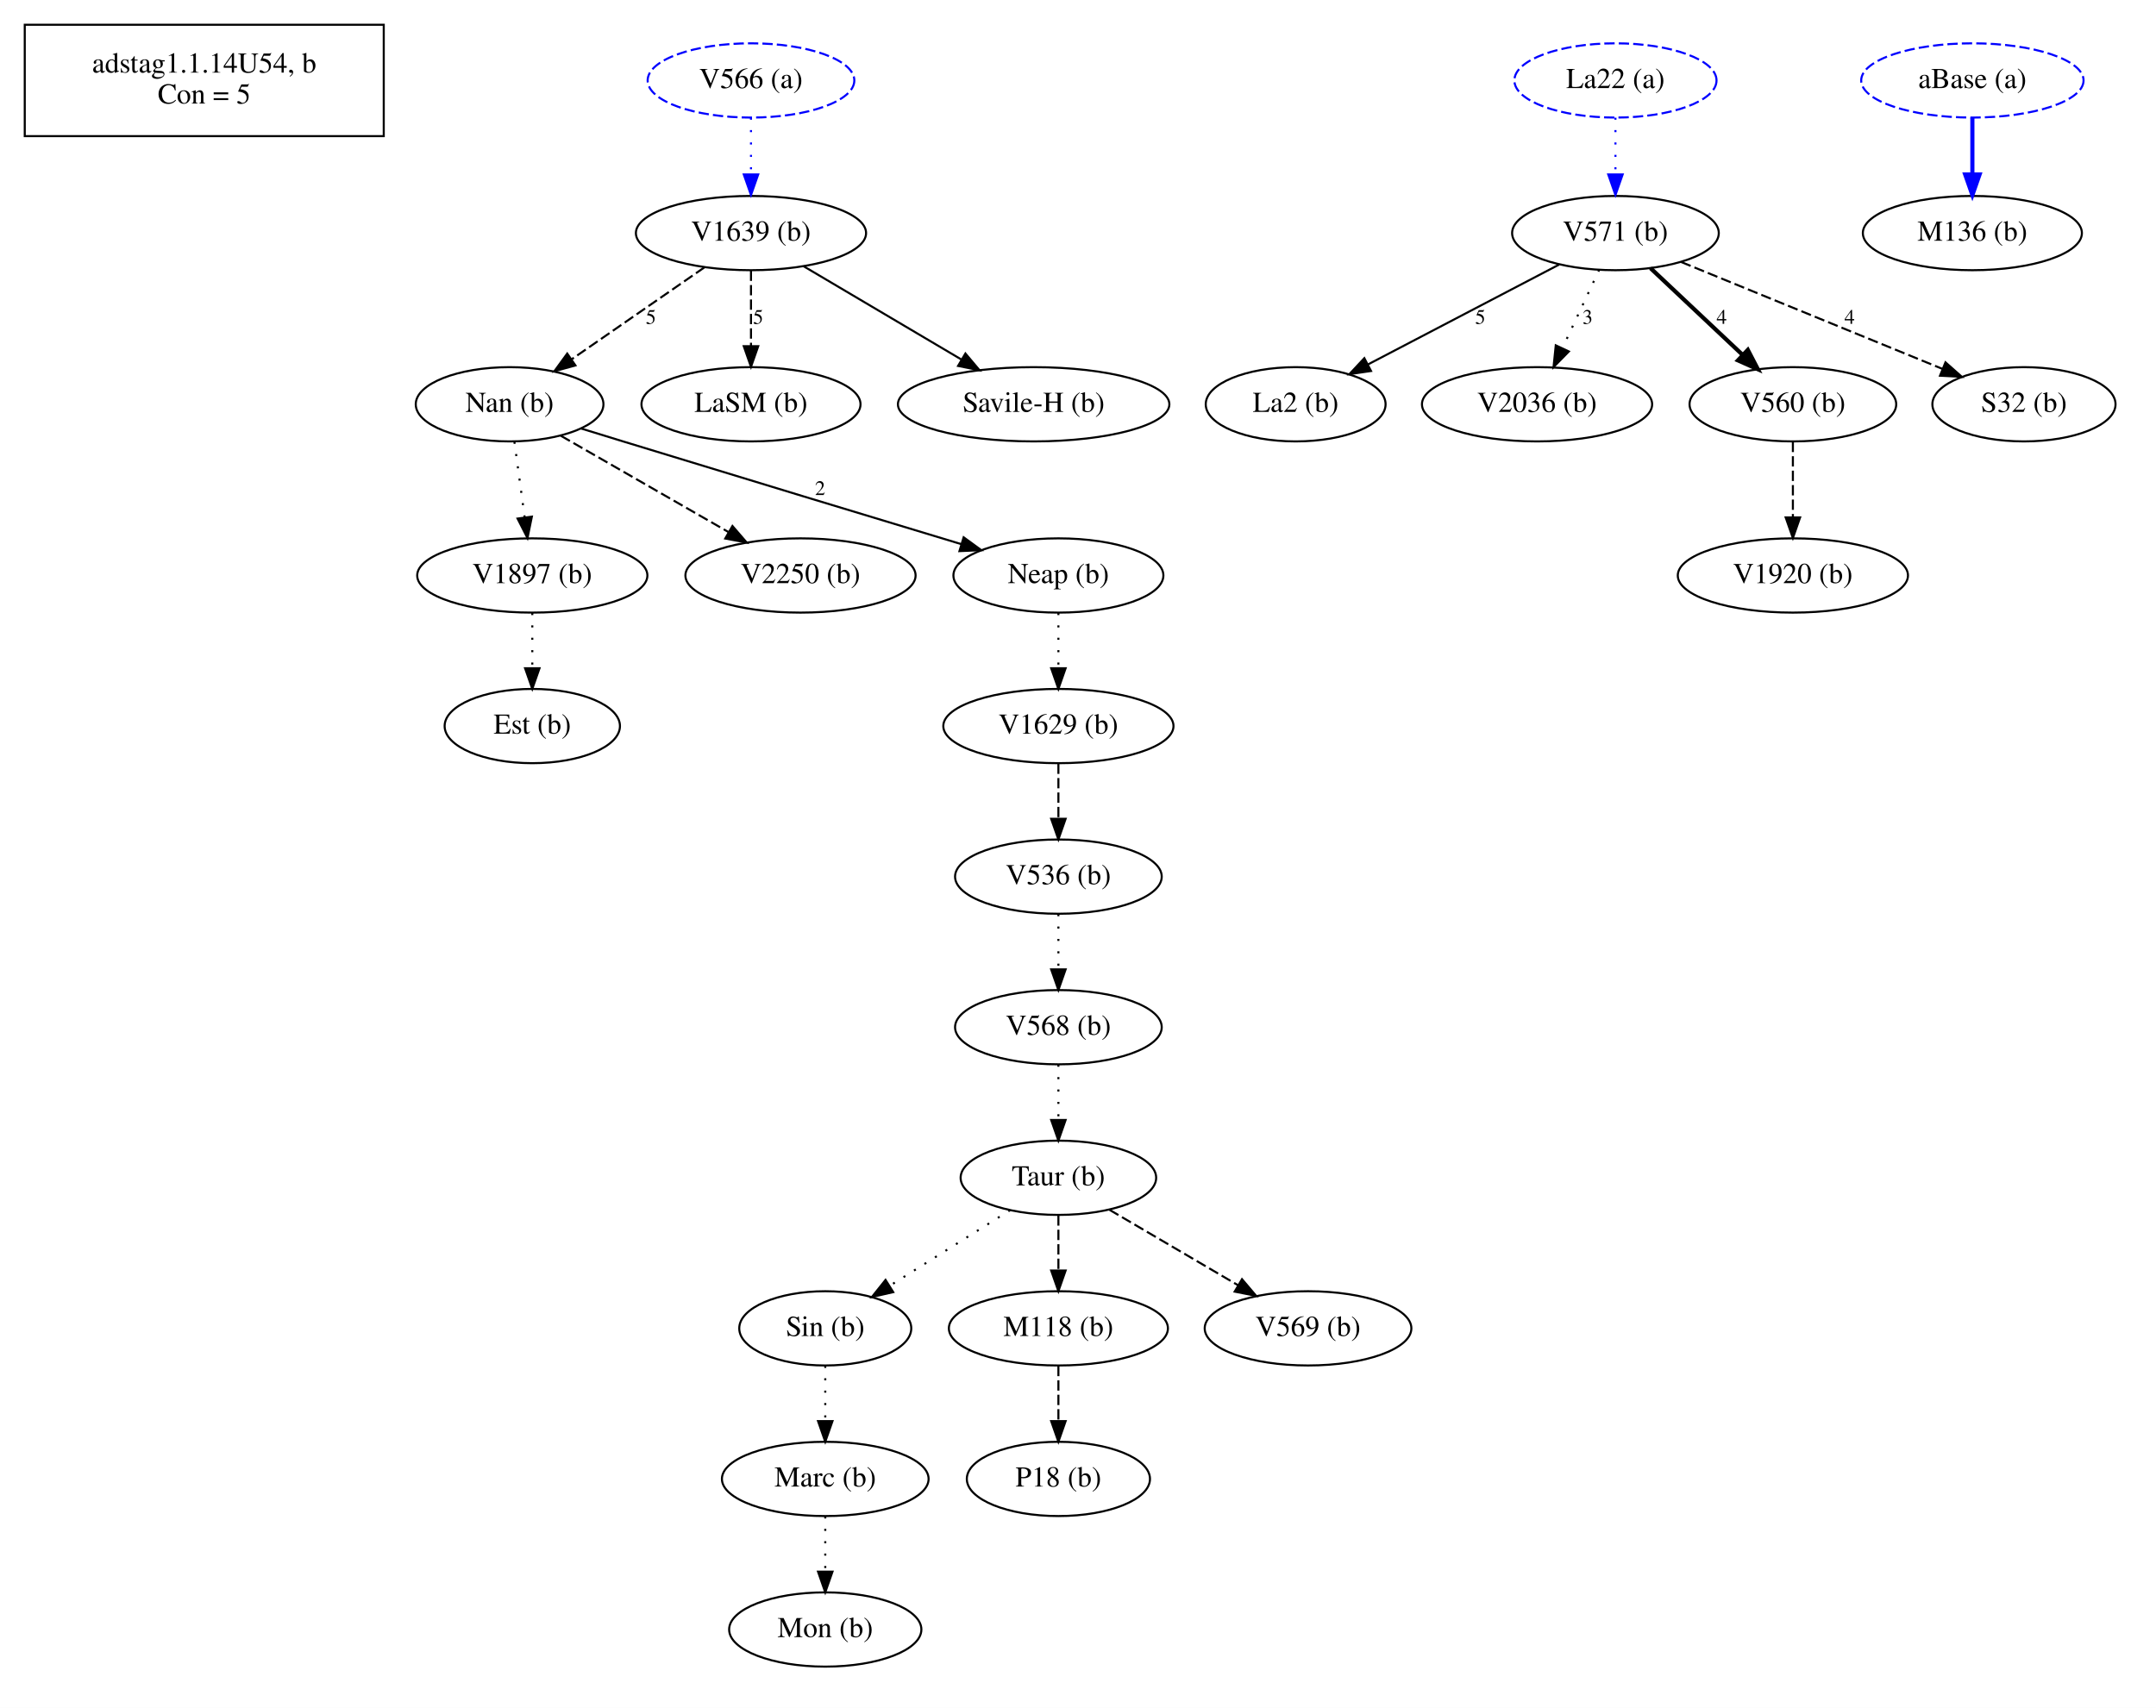
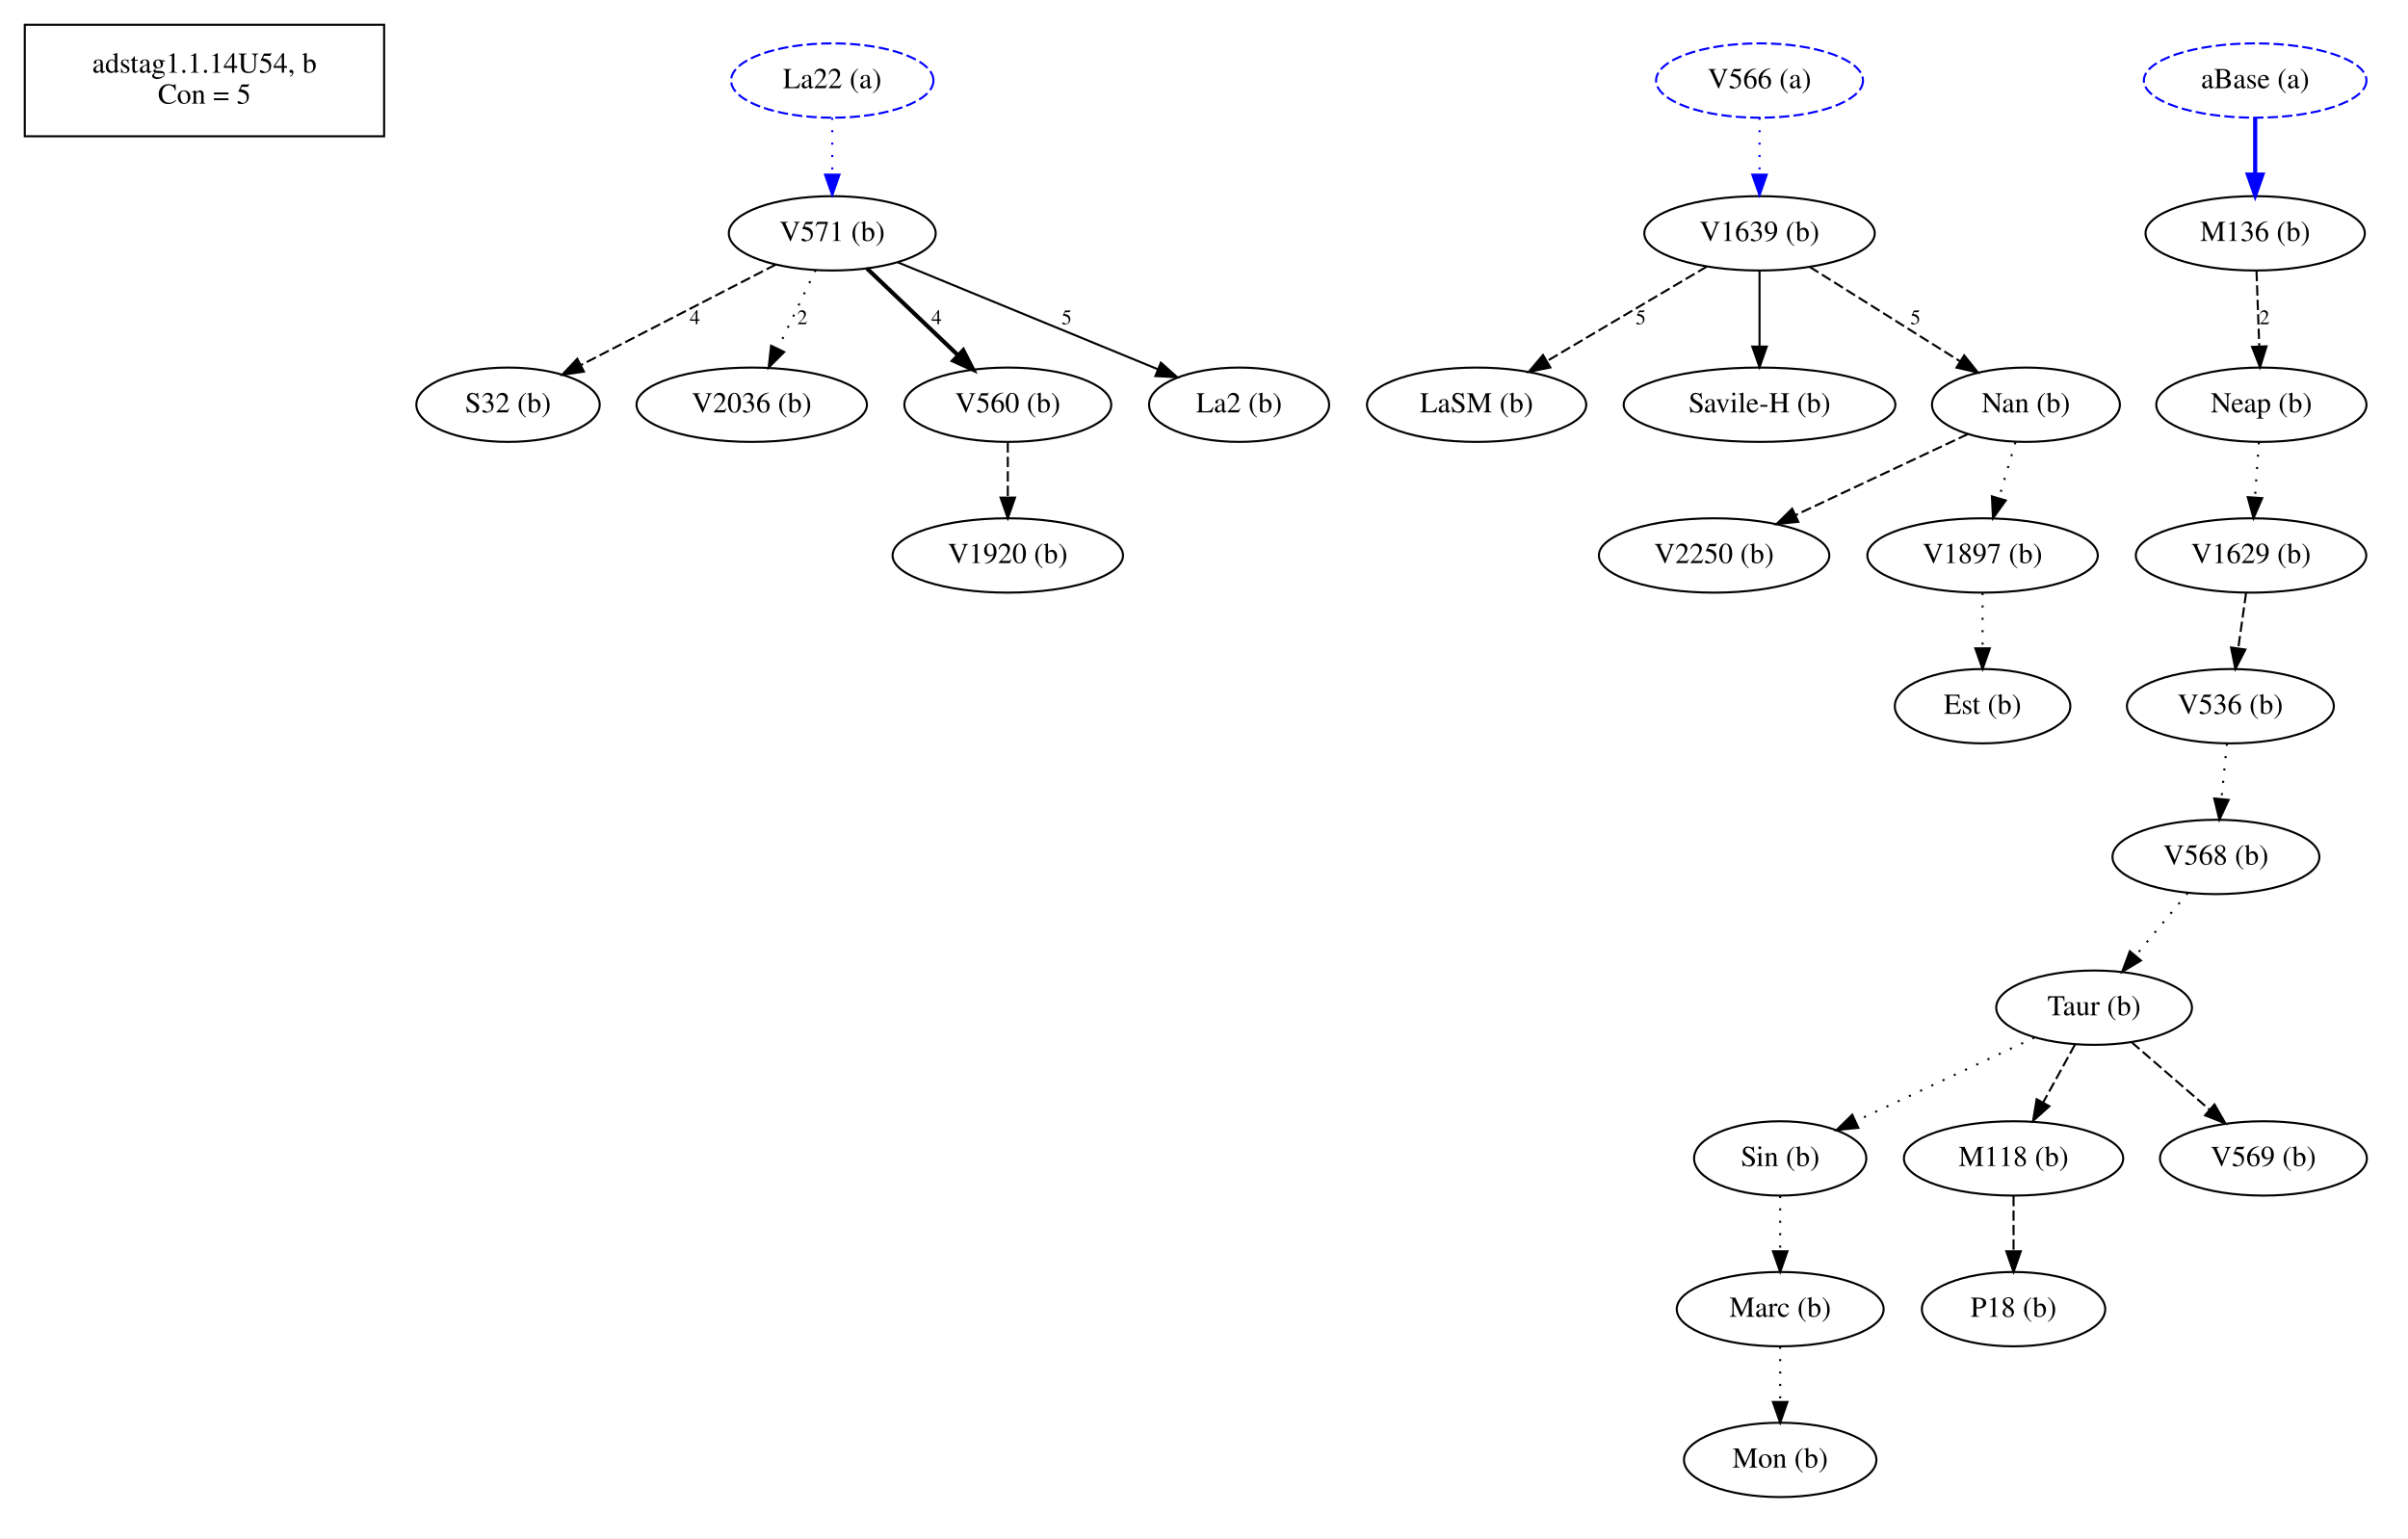
- <svg xmlns="http://www.w3.org/2000/svg" width="1045pt" height="828pt" viewBox="0.00 0.00 1045.00 828.00">
-   <g id="graph0" class="graph" transform="scale(1 1) rotate(0) translate(4 824)">
-     <polygon fill="white" stroke="transparent" points="-4,4 -4,-824 1041,-824 1041,4 -4,4" />
+ <svg xmlns="http://www.w3.org/2000/svg" width="1166pt" height="745pt" viewBox="0.00 0.00 1166.00 745.00">
+   <g id="graph0" class="graph" transform="scale(1 1) rotate(0) translate(4 741)">
+     <polygon fill="white" stroke="transparent" points="-4,4 -4,-741 1162,-741 1162,4 -4,4" />
    <g id="clust1" class="cluster">
-       <polygon fill="none" stroke="black" points="8,-758 8,-812 182,-812 182,-758 8,-758" />
+       <polygon fill="none" stroke="black" points="8,-675 8,-729 182,-729 182,-675 8,-675" />
    </g>
    <g id="clust2" class="cluster">
</g>
    <g id="node1" class="node">
-       <text text-anchor="middle" x="95" y="-788.8" font-family="Times,serif" font-size="14.00">adstag1.1.14U54, b</text>
-       <text text-anchor="middle" x="95" y="-773.8" font-family="Times,serif" font-size="14.00">Con = 5</text>
+       <text text-anchor="middle" x="95" y="-705.8" font-family="Times,serif" font-size="14.00">adstag1.1.14U54, b</text>
+       <text text-anchor="middle" x="95" y="-690.8" font-family="Times,serif" font-size="14.00">Con = 5</text>
    </g>
    <g id="node2" class="node">
-       <ellipse fill="none" stroke="black" cx="509" cy="-253" rx="47.39" ry="18" />
-       <text text-anchor="middle" x="509" y="-249.3" font-family="Times,serif" font-size="14.00">Taur (b)</text>
+       <ellipse fill="none" stroke="black" cx="858" cy="-180" rx="41.69" ry="18" />
+       <text text-anchor="middle" x="858" y="-176.3" font-family="Times,serif" font-size="14.00">Sin (b)</text>
    </g>
    <g id="node7" class="node">
-       <ellipse fill="none" stroke="black" cx="396" cy="-180" rx="41.69" ry="18" />
-       <text text-anchor="middle" x="396" y="-176.3" font-family="Times,serif" font-size="14.00">Sin (b)</text>
+       <ellipse fill="none" stroke="black" cx="858" cy="-107" rx="50.09" ry="18" />
+       <text text-anchor="middle" x="858" y="-103.3" font-family="Times,serif" font-size="14.00">Marc (b)</text>
    </g>
    <g id="edge6" class="edge">
-       <path fill="none" stroke="black" stroke-dasharray="1,5" d="M485.59,-237.29C468.7,-226.68 445.72,-212.24 427.26,-200.64" />
-       <polygon fill="black" stroke="black" points="428.94,-197.56 418.61,-195.21 425.22,-203.49 428.94,-197.56" />
+       <path fill="none" stroke="black" stroke-dasharray="1,5" d="M858,-161.81C858,-153.79 858,-144.05 858,-135.07" />
+       <polygon fill="black" stroke="black" points="861.5,-135.03 858,-125.03 854.5,-135.03 861.5,-135.03" />
+     </g>
+     <g id="node3" class="node">
+       <ellipse fill="none" stroke="black" cx="711" cy="-545" rx="53.09" ry="18" />
+       <text text-anchor="middle" x="711" y="-541.3" font-family="Times,serif" font-size="14.00">LaSM (b)</text>
+     </g>
+     <g id="node4" class="node">
+       <ellipse fill="none" stroke="black" cx="971" cy="-180" rx="53.09" ry="18" />
+       <text text-anchor="middle" x="971" y="-176.3" font-family="Times,serif" font-size="14.00">M118 (b)</text>
+     </g>
+     <g id="node8" class="node">
+       <ellipse fill="none" stroke="black" cx="971" cy="-107" rx="44.39" ry="18" />
+       <text text-anchor="middle" x="971" y="-103.3" font-family="Times,serif" font-size="14.00">P18 (b)</text>
+     </g>
+     <g id="edge7" class="edge">
+       <path fill="none" stroke="black" stroke-dasharray="5,2" d="M971,-161.81C971,-153.79 971,-144.05 971,-135.07" />
+       <polygon fill="black" stroke="black" points="974.5,-135.03 971,-125.03 967.5,-135.03 974.5,-135.03" />
+     </g>
+     <g id="node5" class="node">
+       <ellipse fill="none" stroke="black" cx="858" cy="-34" rx="46.59" ry="18" />
+       <text text-anchor="middle" x="858" y="-30.3" font-family="Times,serif" font-size="14.00">Mon (b)</text>
+     </g>
+     <g id="node6" class="node">
+       <ellipse fill="none" stroke="black" cx="848" cy="-545" rx="65.79" ry="18" />
+       <text text-anchor="middle" x="848" y="-541.3" font-family="Times,serif" font-size="14.00">Savile-Η (b)</text>
+     </g>
+     <g id="edge4" class="edge">
+       <path fill="none" stroke="black" stroke-dasharray="1,5" d="M858,-88.81C858,-80.79 858,-71.05 858,-62.07" />
+       <polygon fill="black" stroke="black" points="861.5,-62.03 858,-52.03 854.5,-62.03 861.5,-62.03" />
+     </g>
+     <g id="node9" class="node">
+       <ellipse fill="none" stroke="black" cx="826" cy="-472" rx="55.79" ry="18" />
+       <text text-anchor="middle" x="826" y="-468.3" font-family="Times,serif" font-size="14.00">V2250 (b)</text>
+     </g>
+     <g id="node10" class="node">
+       <ellipse fill="none" stroke="black" cx="399" cy="-628" rx="50.09" ry="18" />
+       <text text-anchor="middle" x="399" y="-624.3" font-family="Times,serif" font-size="14.00">V571 (b)</text>
+     </g>
+     <g id="node15" class="node">
+       <ellipse fill="none" stroke="black" cx="242" cy="-545" rx="44.39" ry="18" />
+       <text text-anchor="middle" x="242" y="-541.3" font-family="Times,serif" font-size="14.00">S32 (b)</text>
+     </g>
+     <g id="edge14" class="edge">
+       <path fill="none" stroke="black" stroke-dasharray="5,2" d="M371.65,-612.89C345.53,-599.41 306.01,-579.02 277.47,-564.3" />
+       <polygon fill="black" stroke="black" points="278.74,-561.02 268.25,-559.54 275.53,-567.24 278.74,-561.02" />
+       <text text-anchor="middle" x="332.5" y="-584" font-family="Times,serif" font-size="10.00">4</text>
+     </g>
+     <g id="node18" class="node">
+       <ellipse fill="none" stroke="black" cx="360" cy="-545" rx="55.79" ry="18" />
+       <text text-anchor="middle" x="360" y="-541.3" font-family="Times,serif" font-size="14.00">V2036 (b)</text>
+     </g>
+     <g id="edge17" class="edge">
+       <path fill="none" stroke="black" stroke-dasharray="1,5" d="M390.92,-610.22C385.62,-599.21 378.59,-584.6 372.57,-572.1" />
+       <polygon fill="black" stroke="black" points="375.7,-570.53 368.2,-563.04 369.39,-573.57 375.7,-570.53" />
+       <text text-anchor="middle" x="384.5" y="-584" font-family="Times,serif" font-size="10.00">2</text>
+     </g>
+     <g id="node20" class="node">
+       <ellipse fill="none" stroke="black" cx="484" cy="-545" rx="50.09" ry="18" />
+       <text text-anchor="middle" x="484" y="-541.3" font-family="Times,serif" font-size="14.00">V560 (b)</text>
+     </g>
+     <g id="edge19" class="edge">
+       <path fill="none" stroke="black" stroke-width="2" d="M415.79,-611C428.37,-599.02 445.75,-582.45 459.82,-569.04" />
+       <polygon fill="black" stroke="black" stroke-width="2" points="462.42,-571.4 467.24,-561.97 457.59,-566.33 462.42,-571.4" />
+       <text text-anchor="middle" x="449.5" y="-584" font-family="Times,serif" font-size="10.00">4</text>
+     </g>
+     <g id="node26" class="node">
+       <ellipse fill="none" stroke="black" cx="596" cy="-545" rx="43.59" ry="18" />
+       <text text-anchor="middle" x="596" y="-541.3" font-family="Times,serif" font-size="14.00">La2 (b)</text>
+     </g>
+     <g id="edge25" class="edge">
+       <path fill="none" stroke="black" d="M430.65,-613.99C464.9,-599.91 519.56,-577.43 556.57,-562.21" />
+       <polygon fill="black" stroke="black" points="558.12,-565.36 566.04,-558.32 555.46,-558.88 558.12,-565.36" />
+       <text text-anchor="middle" x="512.5" y="-584" font-family="Times,serif" font-size="10.00">5</text>
+     </g>
+     <g id="node11" class="node">
+       <ellipse fill="none" stroke="black" cx="1010" cy="-253" rx="47.39" ry="18" />
+       <text text-anchor="middle" x="1010" y="-249.3" font-family="Times,serif" font-size="14.00">Taur (b)</text>
+     </g>
+     <g id="edge1" class="edge">
+       <path fill="none" stroke="black" stroke-dasharray="1,5" d="M981.05,-238.48C956.5,-227.01 921.16,-210.5 894.64,-198.11" />
+       <polygon fill="black" stroke="black" points="895.85,-194.82 885.31,-193.75 892.89,-201.16 895.85,-194.82" />
+     </g>
+     <g id="edge3" class="edge">
+       <path fill="none" stroke="black" stroke-dasharray="5,2" d="M1000.76,-235.17C996.16,-226.81 990.5,-216.51 985.36,-207.14" />
+       <polygon fill="black" stroke="black" points="988.33,-205.28 980.45,-198.2 982.19,-208.65 988.33,-205.28" />
+     </g>
+     <g id="node23" class="node">
+       <ellipse fill="none" stroke="black" cx="1092" cy="-180" rx="50.09" ry="18" />
+       <text text-anchor="middle" x="1092" y="-176.3" font-family="Times,serif" font-size="14.00">V569 (b)</text>
+     </g>
+     <g id="edge22" class="edge">
+       <path fill="none" stroke="black" stroke-dasharray="5,2" d="M1028.2,-236.24C1039.27,-226.66 1053.59,-214.26 1065.86,-203.64" />
+       <polygon fill="black" stroke="black" points="1068.3,-206.15 1073.57,-196.96 1063.72,-200.86 1068.3,-206.15" />
+     </g>
+     <g id="node12" class="node">
+       <ellipse fill="none" stroke="black" cx="956" cy="-399" rx="42.49" ry="18" />
+       <text text-anchor="middle" x="956" y="-395.3" font-family="Times,serif" font-size="14.00">Est (b)</text>
+     </g>
+     <g id="node13" class="node">
+       <ellipse fill="none" stroke="black" cx="956" cy="-472" rx="55.79" ry="18" />
+       <text text-anchor="middle" x="956" y="-468.3" font-family="Times,serif" font-size="14.00">V1897 (b)</text>
+     </g>
+     <g id="edge11" class="edge">
+       <path fill="none" stroke="black" stroke-dasharray="1,5" d="M956,-453.81C956,-445.79 956,-436.05 956,-427.07" />
+       <polygon fill="black" stroke="black" points="959.5,-427.03 956,-417.03 952.5,-427.03 959.5,-427.03" />
+     </g>
+     <g id="node14" class="node">
+       <ellipse fill="none" stroke="black" cx="1069" cy="-326" rx="50.09" ry="18" />
+       <text text-anchor="middle" x="1069" y="-322.3" font-family="Times,serif" font-size="14.00">V568 (b)</text>
+     </g>
+     <g id="edge10" class="edge">
+       <path fill="none" stroke="black" stroke-dasharray="1,5" d="M1055.32,-308.53C1047.87,-299.57 1038.51,-288.31 1030.24,-278.36" />
+       <polygon fill="black" stroke="black" points="1032.69,-275.83 1023.61,-270.38 1027.31,-280.31 1032.69,-275.83" />
+     </g>
+     <g id="node16" class="node">
+       <ellipse fill="none" stroke="black" cx="1091" cy="-545" rx="50.89" ry="18" />
+       <text text-anchor="middle" x="1091" y="-541.3" font-family="Times,serif" font-size="14.00">Neap (b)</text>
    </g>
    <g id="node19" class="node">
-       <ellipse fill="none" stroke="black" cx="509" cy="-180" rx="53.09" ry="18" />
-       <text text-anchor="middle" x="509" y="-176.3" font-family="Times,serif" font-size="14.00">M118 (b)</text>
+       <ellipse fill="none" stroke="black" cx="1086" cy="-472" rx="55.79" ry="18" />
+       <text text-anchor="middle" x="1086" y="-468.3" font-family="Times,serif" font-size="14.00">V1629 (b)</text>
    </g>
    <g id="edge18" class="edge">
-       <path fill="none" stroke="black" stroke-dasharray="5,2" d="M509,-234.81C509,-226.79 509,-217.05 509,-208.07" />
-       <polygon fill="black" stroke="black" points="512.5,-208.03 509,-198.03 505.5,-208.03 512.5,-208.03" />
+       <path fill="none" stroke="black" stroke-dasharray="1,5" d="M1089.79,-526.81C1089.22,-518.79 1088.54,-509.05 1087.91,-500.07" />
+       <polygon fill="black" stroke="black" points="1091.39,-499.76 1087.2,-490.03 1084.41,-500.25 1091.39,-499.76" />
+     </g>
+     <g id="node17" class="node">
+       <ellipse fill="none" stroke="black" cx="1076" cy="-399" rx="50.09" ry="18" />
+       <text text-anchor="middle" x="1076" y="-395.3" font-family="Times,serif" font-size="14.00">V536 (b)</text>
+     </g>
+     <g id="edge13" class="edge">
+       <path fill="none" stroke="black" stroke-dasharray="1,5" d="M1074.31,-380.81C1073.51,-372.79 1072.55,-363.05 1071.67,-354.07" />
+       <polygon fill="black" stroke="black" points="1075.14,-353.64 1070.68,-344.03 1068.18,-354.32 1075.14,-353.64" />
+     </g>
+     <g id="edge16" class="edge">
+       <path fill="none" stroke="black" stroke-dasharray="5,2" d="M1083.58,-453.81C1082.45,-445.79 1081.08,-436.05 1079.81,-427.07" />
+       <polygon fill="black" stroke="black" points="1083.26,-426.44 1078.4,-417.03 1076.33,-427.42 1083.26,-426.44" />
+     </g>
+     <g id="node25" class="node">
+       <ellipse fill="none" stroke="black" cx="484" cy="-472" rx="55.79" ry="18" />
+       <text text-anchor="middle" x="484" y="-468.3" font-family="Times,serif" font-size="14.00">V1920 (b)</text>
+     </g>
+     <g id="edge24" class="edge">
+       <path fill="none" stroke="black" stroke-dasharray="5,2" d="M484,-526.81C484,-518.79 484,-509.05 484,-500.07" />
+       <polygon fill="black" stroke="black" points="487.5,-500.03 484,-490.03 480.5,-500.03 487.5,-500.03" />
    </g>
    <g id="node21" class="node">
-       <ellipse fill="none" stroke="black" cx="630" cy="-180" rx="50.09" ry="18" />
-       <text text-anchor="middle" x="630" y="-176.3" font-family="Times,serif" font-size="14.00">V569 (b)</text>
+       <ellipse fill="none" stroke="black" cx="848" cy="-628" rx="55.79" ry="18" />
+       <text text-anchor="middle" x="848" y="-624.3" font-family="Times,serif" font-size="14.00">V1639 (b)</text>
+     </g>
+     <g id="edge2" class="edge">
+       <path fill="none" stroke="black" stroke-dasharray="5,2" d="M822.55,-611.95C800.73,-599.05 769.11,-580.36 745.1,-566.16" />
+       <polygon fill="black" stroke="black" points="746.7,-563.04 736.31,-560.97 743.14,-569.07 746.7,-563.04" />
+       <text text-anchor="middle" x="790.5" y="-584" font-family="Times,serif" font-size="10.00">5</text>
+     </g>
+     <g id="edge5" class="edge">
+       <path fill="none" stroke="black" d="M848,-609.82C848,-599.19 848,-585.31 848,-573.2" />
+       <polygon fill="black" stroke="black" points="851.5,-573.15 848,-563.15 844.5,-573.15 851.5,-573.15" />
+     </g>
+     <g id="node24" class="node">
+       <ellipse fill="none" stroke="black" cx="977" cy="-545" rx="45.49" ry="18" />
+       <text text-anchor="middle" x="977" y="-541.3" font-family="Times,serif" font-size="14.00">Nan (b)</text>
+     </g>
+     <g id="edge23" class="edge">
+       <path fill="none" stroke="black" stroke-dasharray="5,2" d="M872.26,-611.76C892.88,-598.82 922.63,-580.14 945.16,-565.99" />
+       <polygon fill="black" stroke="black" points="947.11,-568.9 953.71,-560.62 943.38,-562.98 947.11,-568.9" />
+       <text text-anchor="middle" x="923.5" y="-584" font-family="Times,serif" font-size="10.00">5</text>
+     </g>
+     <g id="node22" class="node">
+       <ellipse fill="none" stroke="black" cx="1088" cy="-628" rx="53.09" ry="18" />
+       <text text-anchor="middle" x="1088" y="-624.3" font-family="Times,serif" font-size="14.00">M136 (b)</text>
+     </g>
+     <g id="edge15" class="edge">
+       <path fill="none" stroke="black" stroke-dasharray="5,2" d="M1088.64,-609.82C1089.03,-599.19 1089.54,-585.31 1089.99,-573.2" />
+       <polygon fill="black" stroke="black" points="1093.49,-573.28 1090.36,-563.15 1086.5,-573.02 1093.49,-573.28" />
+       <text text-anchor="middle" x="1092.5" y="-584" font-family="Times,serif" font-size="10.00">2</text>
+     </g>
+     <g id="edge8" class="edge">
+       <path fill="none" stroke="black" stroke-dasharray="5,2" d="M948.95,-530.81C925.48,-519.78 891.72,-503.9 865.51,-491.58" />
+       <polygon fill="black" stroke="black" points="866.77,-488.3 856.23,-487.21 863.79,-494.64 866.77,-488.3" />
+     </g>
+     <g id="edge12" class="edge">
+       <path fill="none" stroke="black" stroke-dasharray="1,5" d="M971.92,-526.81C969.52,-518.7 966.6,-508.84 963.92,-499.78" />
+       <polygon fill="black" stroke="black" points="967.23,-498.63 961.04,-490.03 960.52,-500.61 967.23,-498.63" />
+     </g>
+     <g id="node27" class="node">
+       <ellipse fill="none" stroke="blue" stroke-dasharray="5,2" cx="1088" cy="-702" rx="53.89" ry="18" />
+       <text text-anchor="middle" x="1088" y="-698.3" font-family="Times,serif" font-size="14.00">aBase (a)</text>
+     </g>
+     <g id="edge21" class="edge">
+       <path fill="none" stroke="blue" stroke-width="2" d="M1088,-683.94C1088,-675.81 1088,-665.88 1088,-656.7" />
+       <polygon fill="blue" stroke="blue" stroke-width="2" points="1091.5,-656.44 1088,-646.44 1084.5,-656.44 1091.5,-656.44" />
+     </g>
+     <g id="node28" class="node">
+       <ellipse fill="none" stroke="blue" stroke-dasharray="5,2" cx="848" cy="-702" rx="50.09" ry="18" />
+       <text text-anchor="middle" x="848" y="-698.3" font-family="Times,serif" font-size="14.00">V566 (a)</text>
    </g>
    <g id="edge20" class="edge">
-       <path fill="none" stroke="black" stroke-dasharray="5,2" d="M533.78,-237.46C551.77,-226.91 576.32,-212.5 596.12,-200.88" />
-       <polygon fill="black" stroke="black" points="597.99,-203.84 604.84,-195.76 594.44,-197.81 597.99,-203.84" />
-     </g>
-     <g id="node3" class="node">
-       <ellipse fill="none" stroke="black" cx="254" cy="-472" rx="42.49" ry="18" />
-       <text text-anchor="middle" x="254" y="-468.3" font-family="Times,serif" font-size="14.00">Est (b)</text>
-     </g>
-     <g id="node4" class="node">
-       <ellipse fill="none" stroke="black" cx="254" cy="-545" rx="55.79" ry="18" />
-       <text text-anchor="middle" x="254" y="-541.3" font-family="Times,serif" font-size="14.00">V1897 (b)</text>
-     </g>
-     <g id="edge2" class="edge">
-       <path fill="none" stroke="black" stroke-dasharray="1,5" d="M254,-526.81C254,-518.79 254,-509.05 254,-500.07" />
-       <polygon fill="black" stroke="black" points="257.5,-500.03 254,-490.03 250.5,-500.03 257.5,-500.03" />
-     </g>
-     <g id="node5" class="node">
-       <ellipse fill="none" stroke="black" cx="509" cy="-107" rx="44.39" ry="18" />
-       <text text-anchor="middle" x="509" y="-103.3" font-family="Times,serif" font-size="14.00">P18 (b)</text>
-     </g>
-     <g id="node6" class="node">
-       <ellipse fill="none" stroke="black" cx="779" cy="-711" rx="50.09" ry="18" />
-       <text text-anchor="middle" x="779" y="-707.3" font-family="Times,serif" font-size="14.00">V571 (b)</text>
-     </g>
-     <g id="node9" class="node">
-       <ellipse fill="none" stroke="black" cx="624" cy="-628" rx="43.59" ry="18" />
-       <text text-anchor="middle" x="624" y="-624.3" font-family="Times,serif" font-size="14.00">La2 (b)</text>
-     </g>
-     <g id="edge8" class="edge">
-       <path fill="none" stroke="black" d="M751.65,-695.71C725.88,-682.24 687.15,-662 659.11,-647.35" />
-       <polygon fill="black" stroke="black" points="660.53,-644.14 650.05,-642.61 657.29,-650.35 660.53,-644.14" />
-       <text text-anchor="middle" x="713.5" y="-667" font-family="Times,serif" font-size="10.00">5</text>
-     </g>
-     <g id="node10" class="node">
-       <ellipse fill="none" stroke="black" cx="741" cy="-628" rx="55.79" ry="18" />
-       <text text-anchor="middle" x="741" y="-624.3" font-family="Times,serif" font-size="14.00">V2036 (b)</text>
+       <path fill="none" stroke="blue" stroke-dasharray="1,5" d="M848,-683.94C848,-675.81 848,-665.88 848,-656.7" />
+       <polygon fill="blue" stroke="blue" points="851.5,-656.44 848,-646.44 844.5,-656.44 851.5,-656.44" />
+     </g>
+     <g id="node29" class="node">
+       <ellipse fill="none" stroke="blue" stroke-dasharray="5,2" cx="399" cy="-702" rx="48.99" ry="18" />
+       <text text-anchor="middle" x="399" y="-698.3" font-family="Times,serif" font-size="14.00">La22 (a)</text>
    </g>
    <g id="edge9" class="edge">
-       <path fill="none" stroke="black" stroke-dasharray="1,5" d="M771.13,-693.22C765.96,-682.21 759.11,-667.6 753.24,-655.1" />
-       <polygon fill="black" stroke="black" points="756.41,-653.61 748.99,-646.04 750.07,-656.58 756.41,-653.61" />
-       <text text-anchor="middle" x="765.5" y="-667" font-family="Times,serif" font-size="10.00">3</text>
-     </g>
-     <g id="node13" class="node">
-       <ellipse fill="none" stroke="black" cx="865" cy="-628" rx="50.09" ry="18" />
-       <text text-anchor="middle" x="865" y="-624.3" font-family="Times,serif" font-size="14.00">V560 (b)</text>
-     </g>
-     <g id="edge12" class="edge">
-       <path fill="none" stroke="black" stroke-width="2" d="M795.99,-694C808.71,-682.02 826.3,-665.45 840.53,-652.04" />
-       <polygon fill="black" stroke="black" stroke-width="2" points="843.16,-654.37 848.04,-644.97 838.37,-649.28 843.16,-654.37" />
-       <text text-anchor="middle" x="830.5" y="-667" font-family="Times,serif" font-size="10.00">4</text>
-     </g>
-     <g id="node22" class="node">
-       <ellipse fill="none" stroke="black" cx="977" cy="-628" rx="44.39" ry="18" />
-       <text text-anchor="middle" x="977" y="-624.3" font-family="Times,serif" font-size="14.00">S32 (b)</text>
-     </g>
-     <g id="edge21" class="edge">
-       <path fill="none" stroke="black" stroke-dasharray="5,2" d="M810.81,-696.99C845.23,-682.91 900.17,-660.43 937.37,-645.21" />
-       <polygon fill="black" stroke="black" points="938.96,-648.34 946.89,-641.32 936.31,-641.86 938.96,-648.34" />
-       <text text-anchor="middle" x="892.5" y="-667" font-family="Times,serif" font-size="10.00">4</text>
-     </g>
-     <g id="node15" class="node">
-       <ellipse fill="none" stroke="black" cx="396" cy="-107" rx="50.09" ry="18" />
-       <text text-anchor="middle" x="396" y="-103.3" font-family="Times,serif" font-size="14.00">Marc (b)</text>
-     </g>
-     <g id="edge14" class="edge">
-       <path fill="none" stroke="black" stroke-dasharray="1,5" d="M396,-161.81C396,-153.79 396,-144.05 396,-135.07" />
-       <polygon fill="black" stroke="black" points="399.5,-135.03 396,-125.03 392.5,-135.03 399.5,-135.03" />
-     </g>
-     <g id="node8" class="node">
-       <ellipse fill="none" stroke="black" cx="243" cy="-628" rx="45.49" ry="18" />
-       <text text-anchor="middle" x="243" y="-624.3" font-family="Times,serif" font-size="14.00">Nan (b)</text>
-     </g>
-     <g id="edge3" class="edge">
-       <path fill="none" stroke="black" stroke-dasharray="1,5" d="M245.33,-609.82C246.78,-599.19 248.66,-585.31 250.31,-573.2" />
-       <polygon fill="black" stroke="black" points="253.79,-573.53 251.67,-563.15 246.86,-572.59 253.79,-573.53" />
-     </g>
-     <g id="node20" class="node">
-       <ellipse fill="none" stroke="black" cx="384" cy="-545" rx="55.79" ry="18" />
-       <text text-anchor="middle" x="384" y="-541.3" font-family="Times,serif" font-size="14.00">V2250 (b)</text>
-     </g>
-     <g id="edge19" class="edge">
-       <path fill="none" stroke="black" stroke-dasharray="5,2" d="M267.88,-612.71C290.42,-599.76 323.84,-580.56 349.05,-566.08" />
-       <polygon fill="black" stroke="black" points="351.01,-568.99 357.93,-560.97 347.52,-562.92 351.01,-568.99" />
-     </g>
-     <g id="node25" class="node">
-       <ellipse fill="none" stroke="black" cx="509" cy="-545" rx="50.89" ry="18" />
-       <text text-anchor="middle" x="509" y="-541.3" font-family="Times,serif" font-size="14.00">Neap (b)</text>
-     </g>
-     <g id="edge24" class="edge">
-       <path fill="none" stroke="black" d="M277.61,-616.27C284.37,-614.18 291.41,-612.02 298,-610 354.37,-592.74 419.28,-573.08 462.05,-560.16" />
-       <polygon fill="black" stroke="black" points="463.07,-563.51 471.63,-557.27 461.04,-556.81 463.07,-563.51" />
-       <text text-anchor="middle" x="393.5" y="-584" font-family="Times,serif" font-size="10.00">2</text>
-     </g>
-     <g id="node11" class="node">
-       <ellipse fill="none" stroke="black" cx="865" cy="-545" rx="55.79" ry="18" />
-       <text text-anchor="middle" x="865" y="-541.3" font-family="Times,serif" font-size="14.00">V1920 (b)</text>
-     </g>
-     <g id="node12" class="node">
-       <ellipse fill="none" stroke="black" cx="952" cy="-711" rx="53.09" ry="18" />
-       <text text-anchor="middle" x="952" y="-707.3" font-family="Times,serif" font-size="14.00">M136 (b)</text>
-     </g>
-     <g id="edge10" class="edge">
-       <path fill="none" stroke="black" stroke-dasharray="5,2" d="M865,-609.82C865,-599.19 865,-585.31 865,-573.2" />
-       <polygon fill="black" stroke="black" points="868.5,-573.15 865,-563.15 861.5,-573.15 868.5,-573.15" />
-     </g>
-     <g id="node14" class="node">
-       <ellipse fill="none" stroke="black" cx="509" cy="-399" rx="50.09" ry="18" />
-       <text text-anchor="middle" x="509" y="-395.3" font-family="Times,serif" font-size="14.00">V536 (b)</text>
-     </g>
-     <g id="node23" class="node">
-       <ellipse fill="none" stroke="black" cx="509" cy="-326" rx="50.09" ry="18" />
-       <text text-anchor="middle" x="509" y="-322.3" font-family="Times,serif" font-size="14.00">V568 (b)</text>
-     </g>
-     <g id="edge22" class="edge">
-       <path fill="none" stroke="black" stroke-dasharray="1,5" d="M509,-380.81C509,-372.79 509,-363.05 509,-354.07" />
-       <polygon fill="black" stroke="black" points="512.5,-354.03 509,-344.03 505.5,-354.03 512.5,-354.03" />
-     </g>
-     <g id="node18" class="node">
-       <ellipse fill="none" stroke="black" cx="396" cy="-34" rx="46.59" ry="18" />
-       <text text-anchor="middle" x="396" y="-30.3" font-family="Times,serif" font-size="14.00">Mon (b)</text>
-     </g>
-     <g id="edge17" class="edge">
-       <path fill="none" stroke="black" stroke-dasharray="1,5" d="M396,-88.81C396,-80.79 396,-71.05 396,-62.07" />
-       <polygon fill="black" stroke="black" points="399.5,-62.03 396,-52.03 392.5,-62.03 399.5,-62.03" />
-     </g>
-     <g id="node16" class="node">
-       <ellipse fill="none" stroke="black" cx="360" cy="-628" rx="53.09" ry="18" />
-       <text text-anchor="middle" x="360" y="-624.3" font-family="Times,serif" font-size="14.00">LaSM (b)</text>
-     </g>
-     <g id="node17" class="node">
-       <ellipse fill="none" stroke="black" cx="509" cy="-472" rx="55.79" ry="18" />
-       <text text-anchor="middle" x="509" y="-468.3" font-family="Times,serif" font-size="14.00">V1629 (b)</text>
-     </g>
-     <g id="edge13" class="edge">
-       <path fill="none" stroke="black" stroke-dasharray="5,2" d="M509,-453.81C509,-445.79 509,-436.05 509,-427.07" />
-       <polygon fill="black" stroke="black" points="512.5,-427.03 509,-417.03 505.5,-427.03 512.5,-427.03" />
-     </g>
-     <g id="edge4" class="edge">
-       <path fill="none" stroke="black" stroke-dasharray="5,2" d="M509,-161.81C509,-153.79 509,-144.05 509,-135.07" />
-       <polygon fill="black" stroke="black" points="512.5,-135.03 509,-125.03 505.5,-135.03 512.5,-135.03" />
-     </g>
-     <g id="edge1" class="edge">
-       <path fill="none" stroke="black" stroke-dasharray="1,5" d="M509,-307.81C509,-299.79 509,-290.05 509,-281.07" />
-       <polygon fill="black" stroke="black" points="512.5,-281.03 509,-271.03 505.5,-281.03 512.5,-281.03" />
-     </g>
-     <g id="node24" class="node">
-       <ellipse fill="none" stroke="black" cx="497" cy="-628" rx="65.79" ry="18" />
-       <text text-anchor="middle" x="497" y="-624.3" font-family="Times,serif" font-size="14.00">Savile-Η (b)</text>
-     </g>
-     <g id="edge16" class="edge">
-       <path fill="none" stroke="black" stroke-dasharray="1,5" d="M509,-526.81C509,-518.79 509,-509.05 509,-500.07" />
-       <polygon fill="black" stroke="black" points="512.5,-500.03 509,-490.03 505.5,-500.03 512.5,-500.03" />
-     </g>
-     <g id="node26" class="node">
-       <ellipse fill="none" stroke="black" cx="360" cy="-711" rx="55.79" ry="18" />
-       <text text-anchor="middle" x="360" y="-707.3" font-family="Times,serif" font-size="14.00">V1639 (b)</text>
-     </g>
-     <g id="edge7" class="edge">
-       <path fill="none" stroke="black" stroke-dasharray="5,2" d="M337.44,-694.38C319.16,-681.73 293.24,-663.78 273.18,-649.89" />
-       <polygon fill="black" stroke="black" points="274.91,-646.84 264.7,-644.02 270.93,-652.59 274.91,-646.84" />
-       <text text-anchor="middle" x="311.5" y="-667" font-family="Times,serif" font-size="10.00">5</text>
-     </g>
-     <g id="edge15" class="edge">
-       <path fill="none" stroke="black" stroke-dasharray="5,2" d="M360,-692.82C360,-682.19 360,-668.31 360,-656.2" />
-       <polygon fill="black" stroke="black" points="363.5,-656.15 360,-646.15 356.5,-656.15 363.5,-656.15" />
-       <text text-anchor="middle" x="363.5" y="-667" font-family="Times,serif" font-size="10.00">5</text>
-     </g>
-     <g id="edge23" class="edge">
-       <path fill="none" stroke="black" d="M385.45,-694.95C406.99,-682.22 438.09,-663.83 461.99,-649.7" />
-       <polygon fill="black" stroke="black" points="463.93,-652.62 470.76,-644.52 460.37,-646.59 463.93,-652.62" />
-     </g>
-     <g id="node27" class="node">
-       <ellipse fill="none" stroke="blue" stroke-dasharray="5,2" cx="952" cy="-785" rx="53.89" ry="18" />
-       <text text-anchor="middle" x="952" y="-781.3" font-family="Times,serif" font-size="14.00">aBase (a)</text>
-     </g>
-     <g id="edge11" class="edge">
-       <path fill="none" stroke="blue" stroke-width="2" d="M952,-766.94C952,-758.81 952,-748.88 952,-739.7" />
-       <polygon fill="blue" stroke="blue" stroke-width="2" points="955.5,-739.44 952,-729.44 948.5,-739.44 955.5,-739.44" />
-     </g>
-     <g id="node28" class="node">
-       <ellipse fill="none" stroke="blue" stroke-dasharray="5,2" cx="779" cy="-785" rx="48.99" ry="18" />
-       <text text-anchor="middle" x="779" y="-781.3" font-family="Times,serif" font-size="14.00">La22 (a)</text>
-     </g>
-     <g id="edge5" class="edge">
-       <path fill="none" stroke="blue" stroke-dasharray="1,5" d="M779,-766.94C779,-758.81 779,-748.88 779,-739.7" />
-       <polygon fill="blue" stroke="blue" points="782.5,-739.44 779,-729.44 775.5,-739.44 782.5,-739.44" />
-     </g>
-     <g id="node29" class="node">
-       <ellipse fill="none" stroke="blue" stroke-dasharray="5,2" cx="360" cy="-785" rx="50.09" ry="18" />
-       <text text-anchor="middle" x="360" y="-781.3" font-family="Times,serif" font-size="14.00">V566 (a)</text>
-     </g>
-     <g id="edge25" class="edge">
-       <path fill="none" stroke="blue" stroke-dasharray="1,5" d="M360,-766.94C360,-758.81 360,-748.88 360,-739.7" />
-       <polygon fill="blue" stroke="blue" points="363.5,-739.44 360,-729.44 356.5,-739.44 363.5,-739.44" />
+       <path fill="none" stroke="blue" stroke-dasharray="1,5" d="M399,-683.94C399,-675.81 399,-665.88 399,-656.7" />
+       <polygon fill="blue" stroke="blue" points="402.5,-656.44 399,-646.44 395.5,-656.44 402.5,-656.44" />
    </g>
  </g>
</svg>
